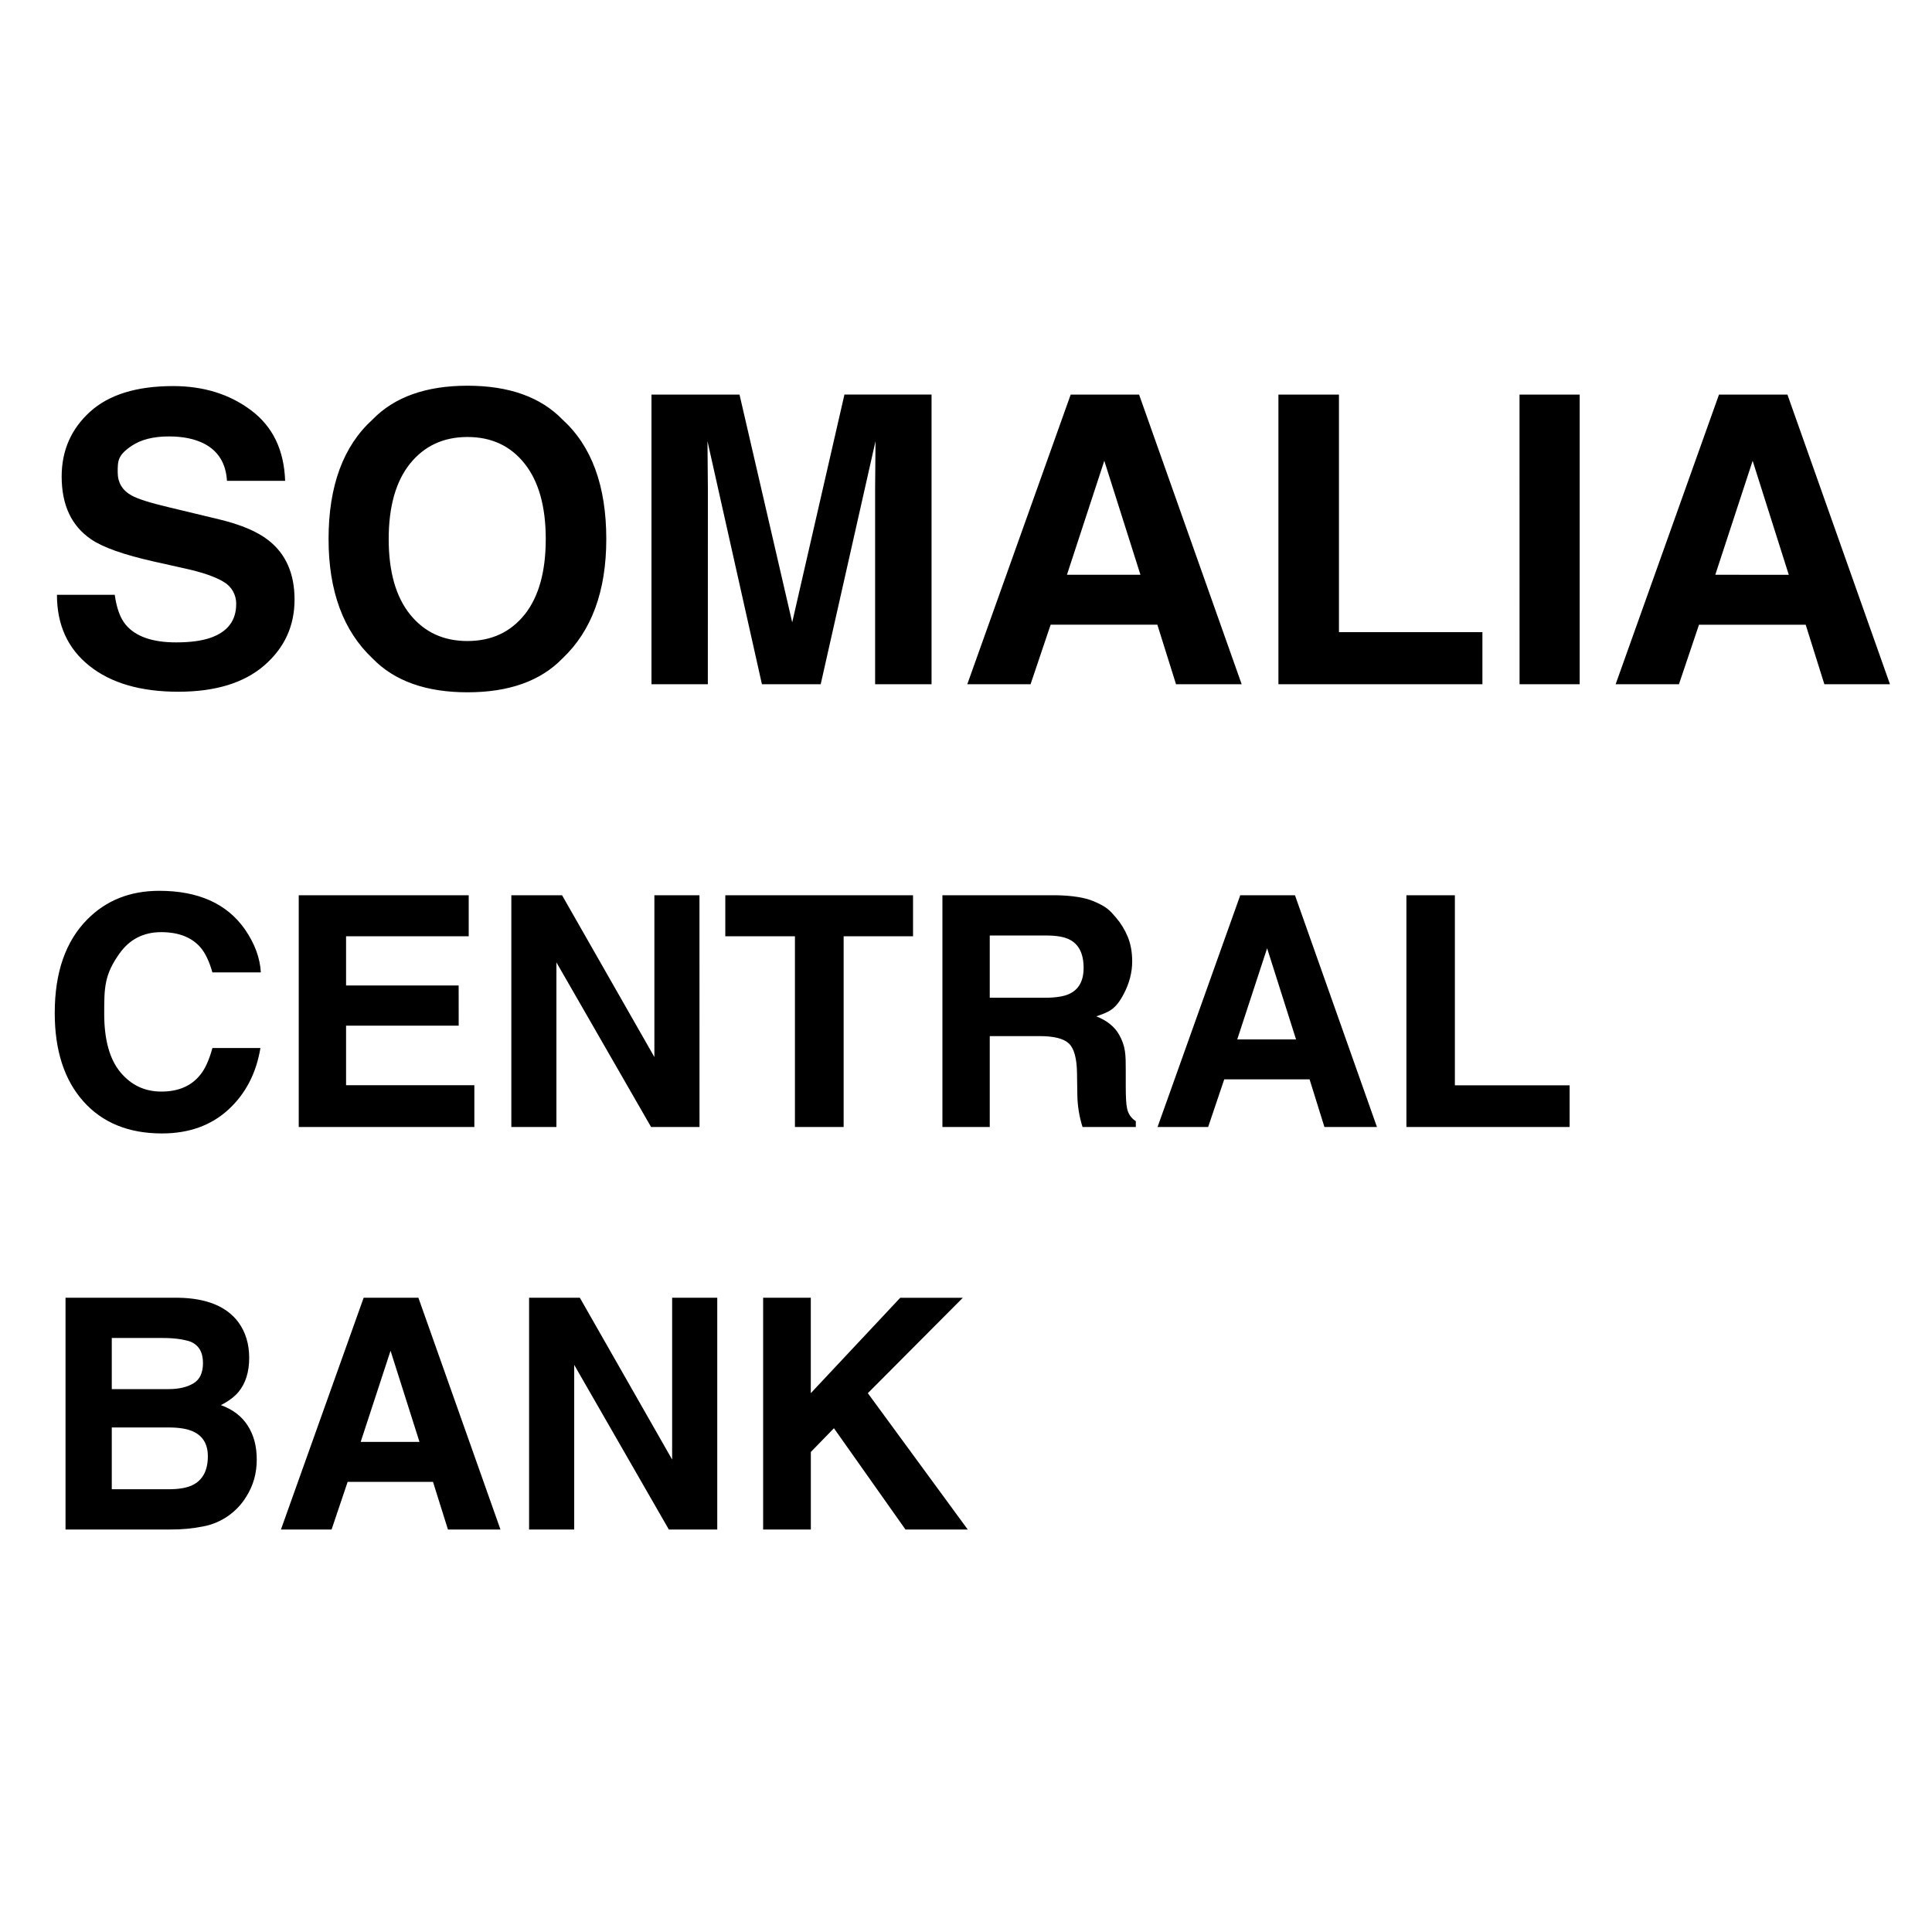
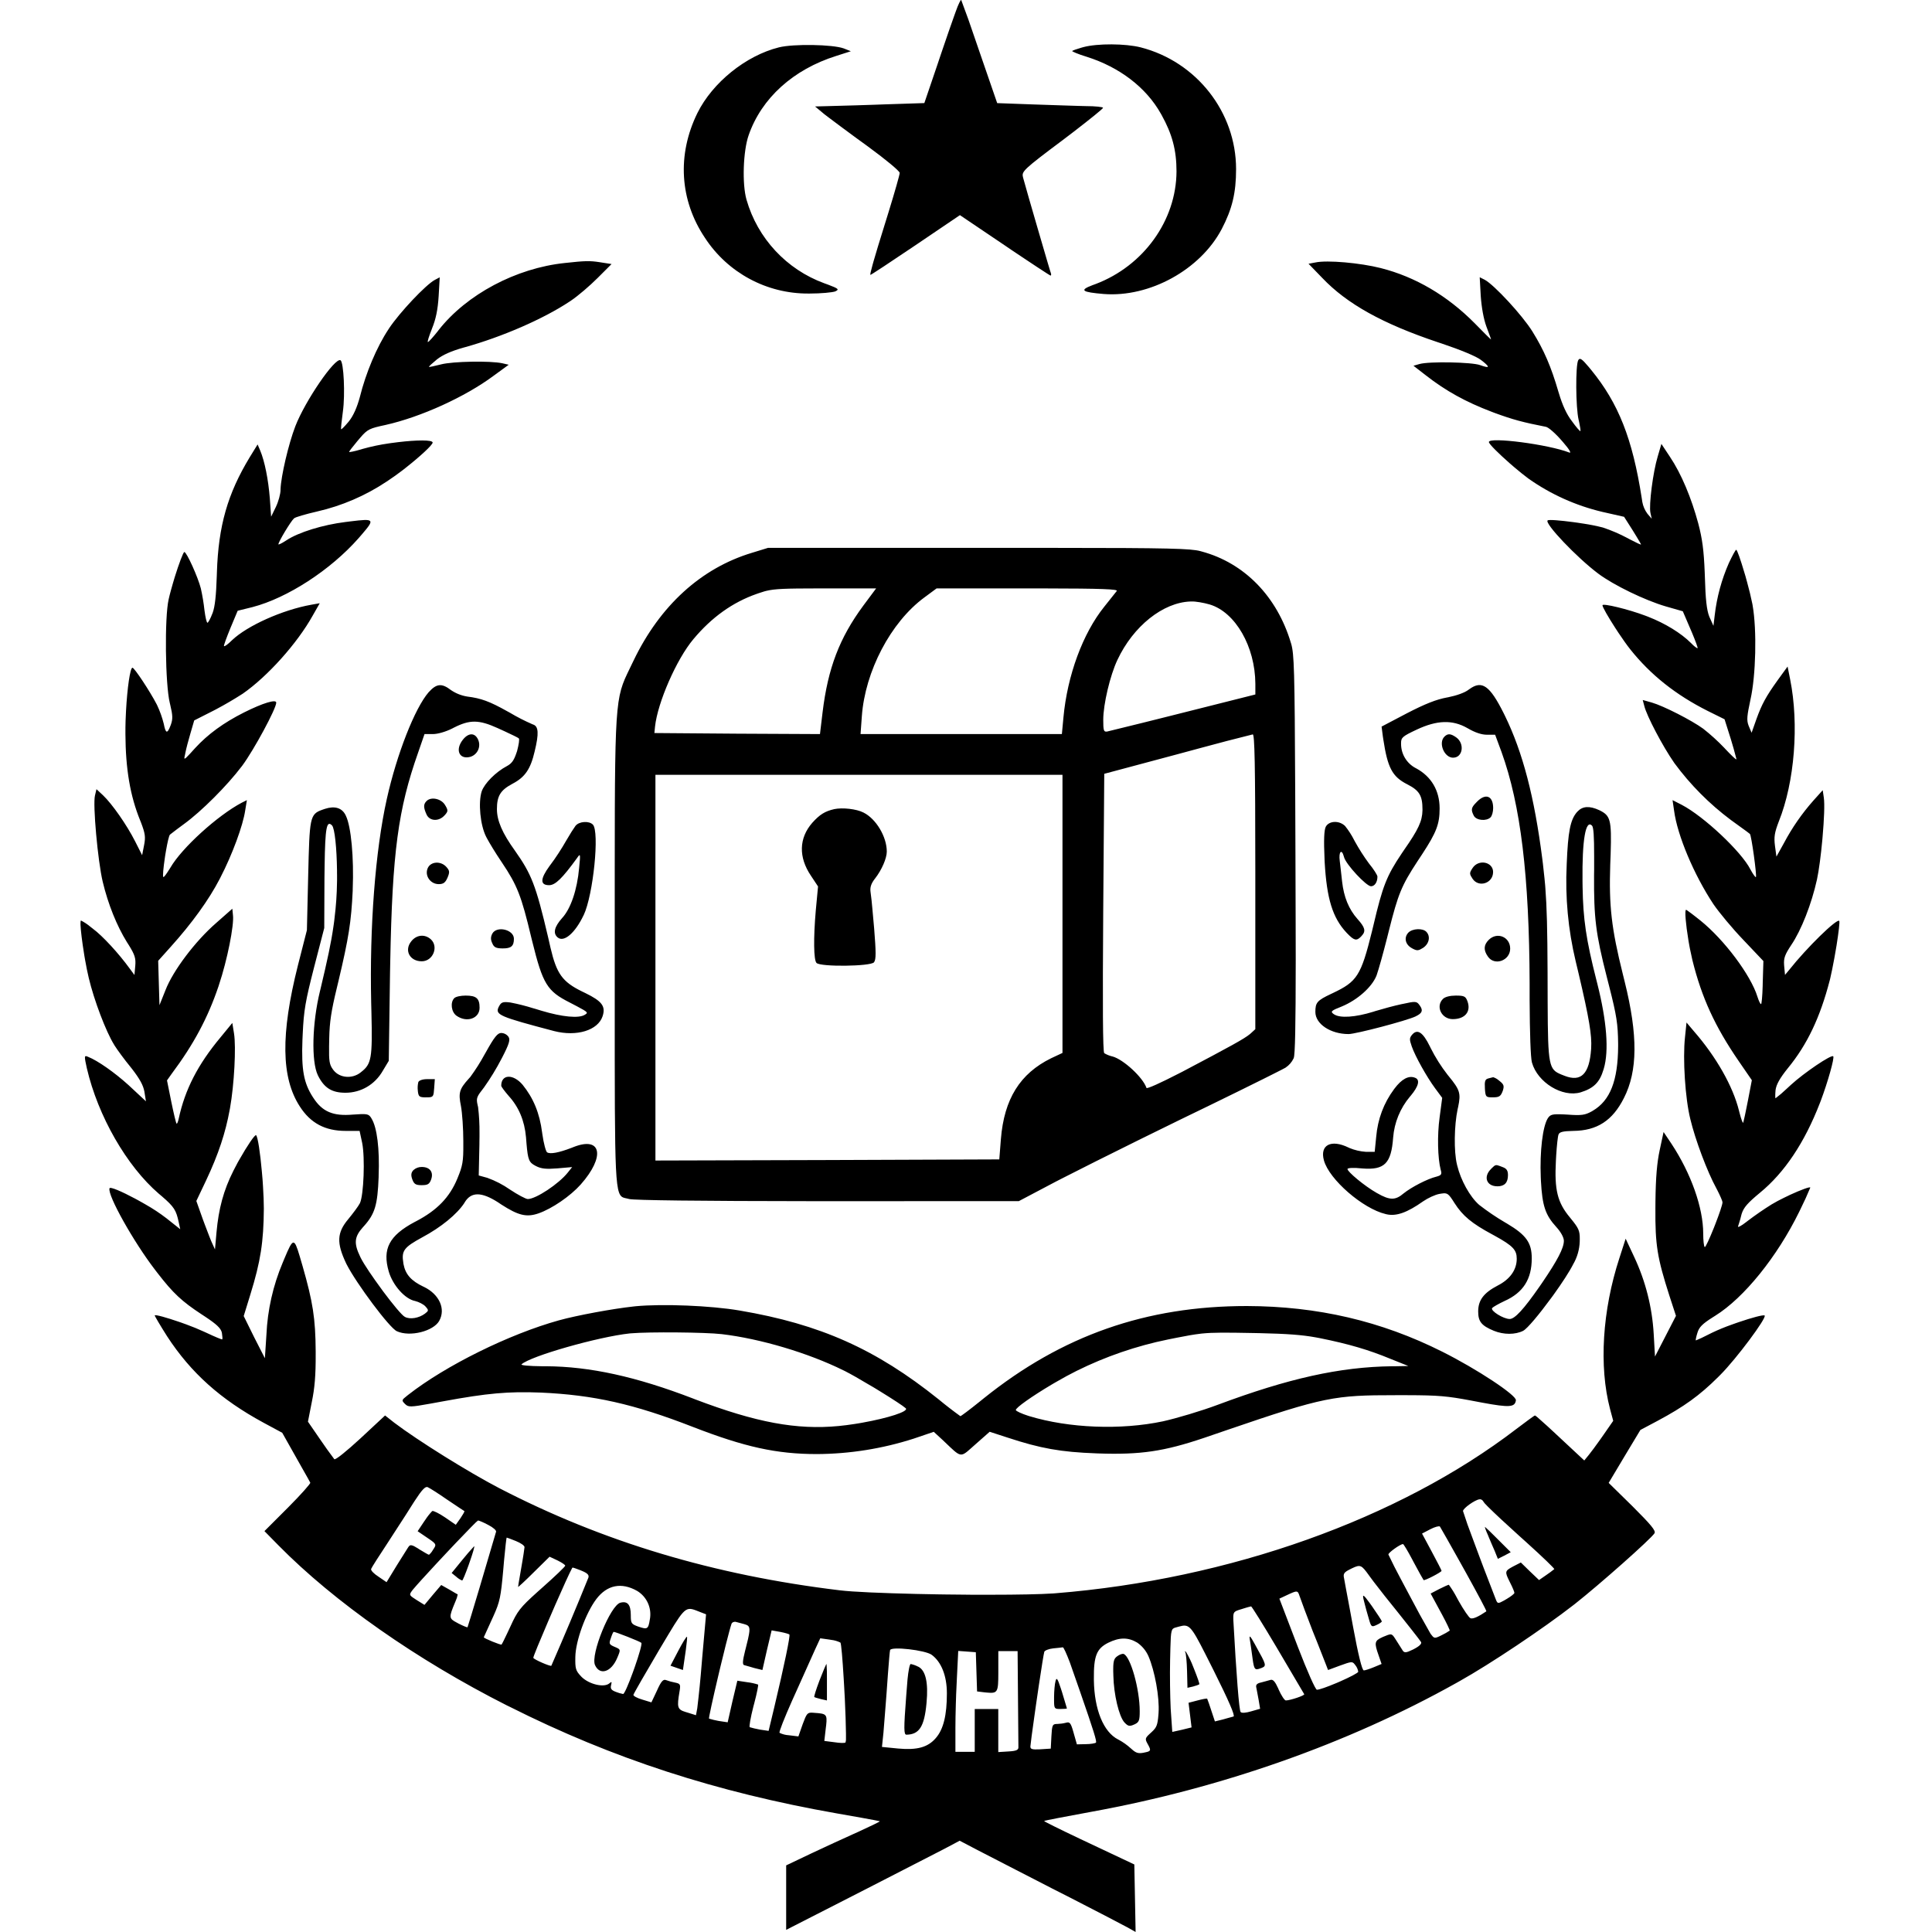
<svg xmlns="http://www.w3.org/2000/svg" width="48" height="48" viewBox="0 0 48 48" fill="currentColor">
-   <path d="M4.374 15.96q.533 0 .864-.117.63-.225.63-.835a.62.62 0 0 0-.312-.552q-.313-.191-.982-.337l-.761-.17q-1.125-.255-1.553-.553-.728-.497-.728-1.557 0-.967.703-1.607.704-.64 2.066-.64 1.137 0 1.94.604.804.603.843 1.75H5.639q-.039-.649-.567-.923-.35-.18-.874-.18-.58 0-.927.234c-.347.234-.347.374-.347.654q0 .387.342.577.22.127.937.297l1.24.298q.816.196 1.23.523.645.507.645 1.47 0 .985-.754 1.638-.754.651-2.131.652-1.407 0-2.212-.643-.806-.642-.806-1.765h1.436q.068.494.268.738.367.444 1.255.444m7.241 1.24q-1.543 0-2.358-.84-1.094-1.03-1.094-2.968 0-1.978 1.094-2.97.815-.839 2.358-.839t2.359.84q1.089.99 1.089 2.969 0 1.939-1.09 2.968-.815.84-2.358.84m1.421-1.933q.523-.66.523-1.875 0-1.212-.525-1.873-.525-.662-1.419-.662-.892 0-1.426.66-.531.66-.532 1.875 0 1.215.532 1.875t1.426.659 1.421-.66M17.586 17h-1.4V9.803h2.187l1.309 5.659 1.298-5.66h2.164V17h-1.402v-4.868q0-.21.005-.589.005-.378.005-.583L20.39 17h-1.46l-1.353-6.04q0 .205.005.583.005.38.005.589zm11.168-1.48h-2.651L25.604 17h-1.572l2.569-7.197H28.3L30.849 17h-1.631zm-.42-1.24-.898-2.832-.928 2.832zm3.428-4.477h1.504v5.903h3.564V17h-5.068zm5.99 0h1.495V17h-1.494zm7.11 5.718h-2.651L41.713 17H40.14l2.568-7.197h1.7L46.956 17h-1.63zm-.42-1.24-.898-2.833-.928 2.832zM5.672 27.57q-.645.59-1.649.59-1.242 0-1.953-.798-.71-.8-.71-2.195 0-1.508.808-2.324.703-.711 1.789-.711 1.453 0 2.125.953.37.535.398 1.074H5.277q-.117-.414-.3-.625-.329-.375-.973-.375-.657 0-1.035.53c-.378.53-.38.852-.38 1.497s.134 1.13.401 1.452q.4.482 1.018.482.633 0 .965-.414.184-.222.304-.668H6.47q-.156.942-.797 1.531m5.723-2.087H8.598v1.48h3.187V28H7.422v-5.758h4.223v1.02H8.598v1.222h2.797zM17.379 28h-1.203l-2.352-4.09V28h-1.12v-5.758h1.26l2.294 4.02v-4.02h1.12zm5.305-5.758v1.02H20.96V28h-1.21v-4.738h-1.73v-1.02zm3.148 3.5H24.59V28h-1.176v-5.758h2.824q.605.011.932.149c.327.138.402.225.553.402q.188.219.297.484.108.266.109.606 0 .41-.207.806c-.207.396-.366.452-.684.561q.399.16.565.455c.166.295.166.497.166.9v.387q0 .395.031.535a.48.48 0 0 0 .219.328V28h-1.324a2.8 2.8 0 0 1-.129-.805l-.008-.535q-.008-.55-.201-.734-.194-.184-.725-.184m.73-1.047q.36-.164.36-.648 0-.524-.348-.703-.195-.102-.586-.102H24.59v1.547h1.363q.406 0 .61-.094m5.973 2.121h-2.12l-.4 1.184h-1.257l2.055-5.758h1.359L34.21 28h-1.305zm-.336-.992-.719-2.265-.742 2.265zm2.742-3.582h1.204v4.723h2.851V28h-4.055zM4.238 38h-2.61v-5.758h2.798q1.059.016 1.5.613.265.367.265.88 0 .526-.265.847-.15.18-.438.328.443.16.666.508.225.348.225.844 0 .51-.258.918a1.6 1.6 0 0 1-1.064.742 4 4 0 0 1-.819.078m-.027-2.535H2.777V37h1.414q.38 0 .59-.102.383-.187.383-.718 0-.45-.371-.617-.207-.095-.582-.098m.598-1.098q.234-.141.234-.504 0-.402-.313-.531-.27-.09-.687-.09H2.777v1.27h1.414q.38 0 .618-.145m5.949 2.45H8.637L8.238 38H6.98l2.055-5.758h1.36L12.434 38h-1.305zm-.336-.993-.719-2.265-.742 2.265zM17.82 38h-1.203l-2.351-4.09V38h-1.121v-5.758h1.261l2.293 4.02v-4.02h1.121zm6.223 0h-1.547l-1.777-2.516-.574.59V38H18.96v-5.758h1.184v2.371l2.222-2.37h1.555l-2.36 2.37z" />
+   <path d="M26.1 6.847c.016 0 .022-.032.006-.07l-.013-.039-.066-.22-.248-.848-.219-.755a32 32 0 0 1-.14-.496l-.006-.026c-.032-.133.026-.192.979-.905l.28-.213c.42-.324.731-.574.731-.596.006-.021-.191-.043-.43-.043l-.157-.004-.387-.012-.777-.026-.878-.032-.437-1.267-.11-.32A25 25 0 0 0 23.881 0c-.011-.016-.075.112-.134.282l-.044.122c-.068.19-.182.517-.299.863l-.065.192-.039.117-.335.985-.985.032-.083.003-.196.007-.43.014c-.287.009-.531.015-.648.018l-.373.01.198.165.03.025.038.029.076.058c.16.122.414.31.686.51l.207.15.078.057c.443.324.79.612.79.657 0 .043-.123.474-.272.958l-.11.355c-.125.4-.211.685-.267.88l-.027.097c-.045.16-.06.235-.053.244.01.005.51-.325 1.117-.735l1.108-.75 1.112.75.176.12.325.217.3.199c.202.133.33.215.338.215m4.253-1.155c.261-.5.357-.9.357-1.49 0-1.417-.985-2.668-2.369-3.024-.378-.096-1.075-.101-1.426-.006l-.043.012c-.12.034-.22.07-.234.084-.01.01.149.08.362.144.814.257 1.477.763 1.842 1.415l.016.028c.266.479.372.878.372 1.405-.005 1.217-.819 2.346-2.008 2.797l-.082.03c-.332.126-.26.172.28.218 1.14.09 2.401-.602 2.933-1.613M20.751 7.24l.02-.01c.078-.041.054-.063-.198-.158l-.094-.034a3.13 3.13 0 0 1-1.932-2.076c-.112-.39-.085-1.209.053-1.603.32-.92 1.107-1.634 2.177-1.97l.362-.116-.176-.07c-.276-.1-1.245-.117-1.612-.026-.826.207-1.65.878-2.023 1.629-.511 1.038-.442 2.166.186 3.103a3.05 3.05 0 0 0 2.57 1.384h.033c.277 0 .564-.027.634-.053m7.234 40.631.229.128-.032-1.677-1.361-.642c-.51-.242-.89-.43-.88-.438.005-.011.543-.112 1.181-.23 3.215-.584 6.362-1.69 9.053-3.195l.082-.046c.77-.43 2.083-1.309 2.83-1.89l.034-.026c.622-.49 1.895-1.619 1.985-1.762.037-.064-.09-.213-.543-.666l-.596-.585.394-.66.394-.655.431-.229c.65-.348 1.04-.627 1.499-1.084l.055-.055c.4-.4 1.16-1.421 1.102-1.475-.026-.026-.326.056-.645.165l-.075.026-.059.021-.039.014a5 5 0 0 0-.48.197l-.137.068a3 3 0 0 1-.273.127c-.011 0 .005-.085.037-.186.04-.14.122-.224.385-.39l.057-.036c.72-.448 1.54-1.468 2.084-2.576l.035-.072a8 8 0 0 0 .244-.536c0-.032-.243.06-.504.18l-.047.023-.033.016-.065.031a4 4 0 0 0-.31.166 8 8 0 0 0-.595.41l-.032.025c-.133.105-.228.152-.208.108l.022-.067c.02-.062.045-.146.063-.226l.006-.02c.05-.155.15-.268.452-.518q.917-.751 1.49-2.23l.021-.054c.174-.463.346-1.07.31-1.107-.048-.048-.724.41-1.049.708l-.114.105a3 3 0 0 1-.27.23c-.01 0-.01-.09 0-.202.017-.138.107-.298.304-.543.485-.59.804-1.266 1.043-2.187l.01-.04c.031-.13.067-.31.102-.5l.015-.084.022-.127.02-.117c.05-.316.084-.588.066-.607-.059-.064-.81.67-1.24 1.214l-.107.128-.021-.224-.002-.027c-.011-.168.02-.252.177-.49.25-.367.506-1.021.64-1.628.049-.23.098-.604.132-.973l.008-.093c.037-.42.054-.816.03-.97l-.027-.184-.23.256a5.4 5.4 0 0 0-.734 1.059l-.186.335-.037-.271c-.027-.219-.01-.325.096-.602.394-.98.505-2.416.282-3.529l-.064-.32-.213.293-.041.057c-.278.388-.386.584-.518.95l-.122.345-.07-.165-.006-.015c-.051-.136-.038-.24.049-.65.133-.59.16-1.714.053-2.331l-.007-.04a8 8 0 0 0-.13-.538l-.019-.068-.02-.075-.033-.109c-.089-.302-.176-.555-.2-.555-.017 0-.097.15-.182.33a4.5 4.5 0 0 0-.351 1.294l-.032.266-.096-.213-.007-.016c-.064-.161-.094-.424-.11-.995l-.004-.107c-.022-.55-.06-.832-.16-1.213-.171-.634-.421-1.235-.704-1.656l-.212-.32-.091.31c-.117.383-.224 1.213-.181 1.405l.032.144-.106-.123a.7.7 0 0 1-.128-.293l-.014-.093c-.23-1.482-.58-2.362-1.258-3.19l-.056-.068c-.177-.211-.225-.24-.264-.172-.07.127-.064 1.176.01 1.485l.013.056c.025.118.04.211.03.22-.01.011-.106-.1-.213-.25-.128-.164-.236-.402-.32-.687l-.01-.031c-.186-.64-.362-1.044-.649-1.507-.256-.41-.948-1.155-1.182-1.283l-.127-.064.026.469c.02.283.071.565.137.747l.103.279q.016.043.016.05c0 .01-.187-.176-.41-.405-.676-.682-1.47-1.15-2.332-1.368-.505-.128-1.33-.203-1.623-.139l-.17.032.34.351c.616.648 1.502 1.139 2.87 1.598l.1.033c.476.16.861.32.974.408l.052.04c.18.146.157.171-.073.088-.202-.075-1.267-.096-1.506-.027l-.15.043.31.24c.49.383.99.66 1.634.904l.065.025c.472.173.711.236 1.281.348.064.01.245.17.4.351l.032.037c.153.175.206.271.152.252l-.003-.001c-.517-.202-1.997-.394-1.997-.261 0 .048.24.284.516.527l.063.054.032.028.032.027c.117.1.236.195.342.274a5.3 5.3 0 0 0 1.831.825l.543.123.213.335.099.161c.064.106.109.183.109.19 0 .015-.127-.047-.29-.132l-.04-.022a4 4 0 0 0-.618-.266 5 5 0 0 0-.476-.096l-.041-.006-.116-.018-.095-.013c-.322-.043-.62-.069-.645-.043-.08.075.724.921 1.256 1.32.383.288 1.166.666 1.677.815l.426.122.232.541c.085.203.144.366.135.375-.01.01-.085-.043-.165-.128-.244-.244-.639-.487-1.063-.652l-.065-.025c-.426-.161-1.07-.317-1.07-.26 0 .046.146.297.316.56l.048.073.023.036c.108.162.219.32.305.428.505.633 1.128 1.128 1.921 1.527l.42.208.155.49.07.237c.03.106.053.19.063.234l.003.011.002.015v.009c-.01.01-.13-.105-.275-.259l-.022-.024a5 5 0 0 0-.527-.479c-.288-.209-.985-.566-1.278-.65l-.224-.063.038.144c.057.246.466 1.019.738 1.408l.012.018A6.8 6.8 0 0 0 43 20.37l.396.287a1 1 0 0 1 .08.062v.001c.037.027.176 1.043.149 1.07-.01.016-.075-.075-.138-.192-.221-.437-1.155-1.316-1.706-1.603l-.227-.116.038.26c.08.613.495 1.598.979 2.327.138.202.468.601.745.889l.495.522-.016.532-.002.09c-.007.254-.026.448-.04.448-.02 0-.056-.079-.087-.175l-.004-.012c-.165-.532-.82-1.41-1.416-1.89l-.11-.087a5 5 0 0 0-.21-.158l-.011-.007-.01-.007-.015-.007c-.04 0-.006.367.057.748l.006.038.024.134.007.037.008.038q.023.12.049.227l.008.035c.23.926.56 1.644 1.145 2.496l.33.48-.096.5-.042.209a7 7 0 0 1-.075.344c-.01.029-.05-.076-.092-.24l-.015-.058c-.149-.601-.564-1.336-1.123-1.975l-.18-.213-.038.368c-.058.532.005 1.522.133 2.033.123.516.42 1.304.644 1.714l.023.044c.074.144.132.278.132.307 0 .058-.082.294-.175.534l-.039.1c-.104.259-.21.495-.228.479-.022-.021-.037-.17-.037-.335 0-.644-.304-1.496-.788-2.23l-.197-.294-.096.448c-.067.312-.099.67-.106 1.28l-.001.16c-.007.921.047 1.24.346 2.174l.165.506-.521 1.011-.032-.559a5.2 5.2 0 0 0-.485-1.916l-.212-.453-.155.48c-.426 1.304-.51 2.693-.234 3.747l.08.298-.24.346-.042.06-.048.068c-.108.153-.218.3-.272.367l-.117.144-.601-.56-.105-.098a15 15 0 0 0-.427-.388l-.032-.028a.3.3 0 0 0-.06-.044c-.015 0-.223.154-.462.335-2.917 2.236-7.133 3.737-11.46 4.083l-.037.003c-.326.022-.903.033-1.563.033h-.466l-.166-.002-.498-.005-.206-.003-.147-.003-.367-.007c-.838-.02-1.576-.05-1.9-.09-3.13-.378-5.883-1.203-8.464-2.54-.756-.393-2.029-1.187-2.603-1.623l-.23-.181-.612.57c-.346.319-.622.542-.649.516l-.004-.005a12 12 0 0 1-.347-.485l-.304-.442.096-.49c.071-.34.099-.666.096-1.185v-.076c-.005-.814-.07-1.224-.325-2.113l-.074-.253c-.137-.46-.165-.443-.374.055l-.047.113a5.2 5.2 0 0 0-.404 1.793l-.038.58-.266-.521-.26-.527.164-.532c.256-.825.33-1.31.336-2.135 0-.158-.008-.347-.02-.541l-.005-.081-.007-.103-.006-.07-.012-.137c-.04-.45-.098-.847-.142-.894-.029-.024-.226.27-.41.596l-.02.034-.028.05-.036.069-.018.034-.052.1c-.245.485-.367.943-.42 1.529l-.038.426-.096-.213-.044-.11-.111-.29-.017-.046-.03-.08-.027-.076-.138-.389.245-.516c.306-.649.48-1.182.583-1.746l.008-.042c.106-.591.154-1.528.1-1.858l-.042-.261-.293.357c-.564.676-.883 1.298-1.038 2.017-.016.08-.042.138-.053.128-.016-.01-.074-.261-.133-.548l-.106-.527.117-.165c.542-.725.895-1.383 1.16-2.165l.016-.05c.202-.601.378-1.48.346-1.725l-.016-.16-.399.352c-.522.453-1.075 1.187-1.262 1.672l-.149.372-.016-.548-.016-.554.31-.346c.53-.588.949-1.17 1.216-1.684l.018-.035c.298-.575.564-1.299.618-1.672l.042-.255-.128.064c-.596.314-1.49 1.123-1.772 1.613l-.024.038c-.075.119-.137.206-.152.196-.02-.02.002-.234.036-.465l.007-.05.007-.043.017-.101c.035-.202.074-.375.098-.395l.037-.029c.063-.05.189-.145.315-.237.433-.314 1.072-.956 1.428-1.427l.02-.026c.287-.389.84-1.411.84-1.56 0-.09-.324.005-.803.245-.502.253-.894.537-1.213.885l-.127.14c-.157.17-.155.151-.119.002l.004-.022c.02-.105.074-.31.124-.478l.096-.33.473-.24.071-.037a9 9 0 0 0 .65-.38l.014-.009c.618-.43 1.352-1.25 1.735-1.937l.176-.309-.208.037c-.718.128-1.596.522-1.974.884-.096.096-.181.16-.197.144-.011-.011.064-.213.16-.448l.18-.43.368-.091c.867-.226 1.938-.92 2.636-1.712l.083-.096c.323-.376.312-.395-.281-.322l-.128.016c-.564.07-1.166.256-1.464.453l-.022.014c-.101.066-.18.102-.18.087 0-.063.307-.571.384-.64l.004-.004c.032-.032.293-.106.57-.17a5.2 5.2 0 0 0 1.727-.742l.045-.03c.108-.071.228-.157.347-.248l.034-.026.067-.053c.342-.27.654-.556.654-.615 0-.071-.405-.064-.855-.01l-.062.008-.124.016-.047.007a5 5 0 0 0-.648.136l-.056.017c-.161.047-.284.07-.284.06 0-.015.09-.132.203-.267l.074-.087c.182-.213.237-.233.628-.317.879-.197 1.98-.697 2.688-1.224l.373-.272-.16-.037c-.298-.064-1.224-.048-1.517.027l-.028.007c-.148.038-.27.062-.275.057-.01-.011.08-.09.197-.187.144-.113.354-.207.667-.295l.03-.008c.921-.257 1.94-.698 2.597-1.133l.033-.022c.175-.117.474-.373.665-.565l.346-.346-.24-.037-.056-.009c-.246-.038-.364-.035-.864.02-1.212.126-2.44.78-3.136 1.666l-.02.027c-.113.143-.224.266-.246.271-.02 0 .024-.141.096-.32l.005-.015c.096-.235.144-.469.165-.804l.027-.469-.122.064c-.226.121-.875.81-1.139 1.207l-.011.018c-.293.441-.564 1.086-.713 1.687-.07.256-.16.463-.272.602l-.019.023c-.088.105-.163.179-.173.174-.01-.011.011-.208.043-.442.059-.42.021-1.225-.059-1.272-.133-.08-.878 1.006-1.123 1.64-.172.449-.355 1.238-.367 1.563v.017c0 .101-.053.293-.117.426l-.117.24-.032-.453c-.037-.468-.128-.926-.24-1.192l-.064-.15-.197.32c-.548.905-.777 1.703-.814 2.858l-.003.088c-.016.493-.046.763-.102.917l-.007.017c-.048.128-.106.23-.122.23-.022 0-.053-.139-.075-.31a5 5 0 0 0-.09-.542c-.07-.277-.352-.905-.41-.905-.027 0-.137.297-.24.627l-.022.075-.017.057-.011.038-.021.075-.02.07q-.034.121-.058.229c-.106.452-.085 2.118.027 2.576l.01.042c.065.27.067.36.017.501l-.009.023c-.08.21-.12.198-.167-.044a2.5 2.5 0 0 0-.165-.463l-.013-.026c-.164-.317-.553-.906-.6-.906-.058 0-.13.514-.16 1.07l-.003.067-.002.045-.004.09-.002.046a9 9 0 0 0-.004.332c.005.868.117 1.533.367 2.146l.017.042c.107.28.12.367.08.57l-.049.25-.175-.346c-.208-.41-.57-.926-.794-1.14l-.165-.154-.037.155c-.058.218.07 1.634.192 2.145.134.56.35 1.094.601 1.5l.045.07c.155.248.178.334.163.517l-.021.229-.118-.16c-.266-.367-.67-.81-.915-.99l-.064-.05a1.2 1.2 0 0 0-.229-.152Q2 22.87 2 22.932v.042c.006.146.04.425.088.718l.006.04.014.082.007.04c.028.156.058.31.09.442.133.559.426 1.33.628 1.656l.01.018c.07.111.244.35.405.546l.034.043c.189.245.277.404.305.56l.039.243-.394-.367-.042-.039c-.343-.31-.764-.607-1.003-.7l-.027-.011c-.067-.024-.064.015-.003.292.277 1.193.99 2.433 1.788 3.12l.075.063c.31.267.356.348.42.644l.038.176-.341-.271a4.4 4.4 0 0 0-.525-.347l-.082-.047-.038-.021-.07-.039-.068-.037c-.326-.174-.619-.302-.633-.255-.058.164.599 1.334 1.134 2.029l.06.078c.388.502.603.702 1.093 1.024l.093.061c.28.186.384.284.41.39l.004.025c.012.075.016.137.006.146-.005.01-.182-.064-.396-.165l-.046-.021a6 6 0 0 0-.453-.186l-.076-.027-.038-.014-.073-.025c-.3-.103-.57-.18-.595-.158-.005.01.133.245.309.522.59.905 1.325 1.565 2.395 2.145l.464.25.48.852c.12.212.21.369.217.388.01.021-.232.295-.544.608l-.595.595.346.352c1.391 1.412 3.445 2.85 5.68 3.98l.069.033c2.555 1.286 5.135 2.123 8.134 2.65l.612.108c.265.048.443.082.447.085.01.01-.23.122-.527.26l-.125.056c-.143.064-.315.143-.487.222l-.226.105-.333.155-.628.299v1.602l1.946-.994 1.778-.913.204-.105.383-.203.431.226c.182.095.54.28.97.5l.753.387.135.07.465.236c.701.358 1.282.664 1.388.721m-2.673-18.03.927-.489.176-.09c.409-.21 1.116-.564 1.881-.942l.415-.204.314-.154.273-.134.193-.094.51-.247c.551-.268 1.042-.51 1.393-.685l.255-.128c.16-.08.262-.133.291-.15l.005-.004a.56.56 0 0 0 .192-.222l.005-.012c.034-.075.049-.784.05-2.438l-.002-.959-.005-1.67-.006-1.574c-.013-3.01-.027-3.398-.1-3.652l-.006-.018c-.343-1.154-1.155-1.99-2.22-2.275l-.032-.009c-.237-.062-.752-.08-3.62-.08H19.08l-.4.123c-1.26.38-2.284 1.312-2.94 2.679l-.02.041c-.417.88-.446.628-.447 5.082v4.798c.003 3.676.038 3.361.362 3.455.123.03 1.707.051 4.57.053zm1.07-11.604H21.38l.032-.441c.08-1.118.718-2.337 1.549-2.95l.308-.228h2.663c1.471.002 1.848.02 1.814.064l-.024.03c-.054.065-.17.212-.285.358-.537.666-.92 1.714-1.016 2.752zm-6.01 0-2.06-.01-2.054-.016.016-.16c.064-.596.532-1.671.953-2.172.454-.543.974-.916 1.576-1.126l.037-.013.143-.046.025-.007.031-.008c.215-.052.476-.06 1.271-.061h1.457l-.32.43c-.59.8-.877 1.55-1.01 2.646zm7.038-.356c0-.384.17-1.102.351-1.485.395-.843 1.135-1.43 1.816-1.453h.02c.102-.006.31.031.458.074.64.192 1.129 1.049 1.134 1.97v.266l-2.12.534-.688.172c-.499.124-.845.208-.875.215l-.01.001c-.076.01-.086-.039-.086-.294m10.433 15.181c.104-.053.407-.42.694-.812l.032-.043.032-.044c.205-.285.392-.571.482-.75a1.2 1.2 0 0 0 .165-.57l.001-.066c.001-.199-.028-.265-.217-.496l-.028-.035c-.31-.372-.387-.683-.348-1.41l.007-.129c.016-.255.04-.478.058-.52.022-.065.112-.086.368-.091.59-.006.974-.256 1.256-.815.344-.672.351-1.56.02-2.892l-.046-.186c-.283-1.136-.347-1.695-.313-2.721l.01-.268c.027-.864-.008-.952-.283-1.087-.245-.112-.415-.101-.543.037l-.013.014c-.164.19-.22.489-.252 1.277l-.001.03a8.5 8.5 0 0 0 .223 2.395l.075.314c.262 1.112.33 1.532.31 1.847l-.001.021c-.043.616-.246.826-.657.666l-.084-.033c-.307-.127-.333-.208-.339-1.783l-.002-.752c-.004-1.072-.018-1.623-.056-2.113l-.004-.053-.004-.042-.008-.085-.004-.042q-.017-.178-.04-.367l-.014-.113c-.197-1.548-.487-2.656-.928-3.56l-.033-.067c-.345-.688-.539-.825-.852-.597l-.02.014c-.093.073-.295.145-.51.188l-.023.004c-.266.048-.548.16-1 .394l-.628.33.031.24.012.079c.107.705.223.923.587 1.111l.014.007c.292.15.372.277.372.618v.026c-.006.269-.102.475-.458.985l-.056.083c-.378.562-.476.815-.705 1.79l-.035.145c-.275 1.113-.373 1.252-.976 1.538l-.038.018c-.354.166-.393.219-.393.45 0 .299.378.549.825.549.179 0 1.444-.333 1.664-.438l.007-.004c.157-.076.184-.142.104-.259l-.021-.029c-.064-.085-.1-.087-.402-.02l-.046.009c-.175.038-.443.11-.642.17l-.052.017c-.44.136-.822.164-.972.064l-.008-.005c-.09-.064-.069-.085.203-.192.383-.16.74-.474.857-.761l.008-.023c.049-.14.156-.522.255-.912l.047-.187c.23-.912.31-1.112.714-1.729l.113-.171c.355-.542.433-.749.433-1.135 0-.445-.206-.792-.581-.996l-.02-.01a.68.68 0 0 1-.357-.6v-.018c0-.138.037-.17.389-.335.502-.236.886-.25 1.258-.038l.02.011c.164.096.33.154.462.154h.208l.16.432c.474 1.314.688 3.074.697 5.749v.407c.004.83.024 1.43.057 1.553l.001.004c.139.495.756.873 1.209.74.323-.1.473-.245.569-.567l.006-.019c.133-.447.074-1.187-.16-2.113l-.024-.095c-.255-1.001-.329-1.512-.342-2.305l-.002-.14c-.012-1.037.078-1.545.235-1.389.04.04.054.261.054.759v.333l-.002.14c-.006 1.063.041 1.452.316 2.528l.062.243c.185.726.214.927.22 1.416v.063c-.005.856-.197 1.349-.629 1.603l-.023.014c-.17.094-.258.108-.605.082l-.093-.005c-.293-.013-.334.004-.397.096-.127.202-.202.82-.175 1.469l.004.088c.034.624.11.846.384 1.147.112.122.186.26.186.34 0 .182-.16.485-.537 1.039l-.065.094c-.396.57-.618.81-.744.81-.155 0-.48-.202-.437-.271.022-.027.16-.106.309-.176.463-.207.676-.543.676-1.059 0-.387-.135-.58-.62-.868l-.045-.026a6 6 0 0 1-.644-.437c-.23-.203-.454-.61-.543-.976l-.006-.024c-.08-.33-.069-.97.016-1.374l.013-.057c.072-.342.043-.425-.233-.763l-.03-.037a4 4 0 0 1-.42-.665L35.526 26c-.178-.364-.317-.449-.45-.284-.058.073-.06.115-.006.267l.005.016c.088.25.37.753.576 1.034l.18.243-.064.484c-.062.444-.048 1.02.027 1.303l.005.018c.026.092.007.12-.106.151l-.011.003c-.218.053-.618.26-.81.415-.203.173-.34.176-.657-.006l-.018-.01c-.298-.17-.719-.521-.719-.59 0-.027.15-.038.335-.017l.036.003c.552.044.716-.128.763-.764a1.8 1.8 0 0 1 .417-1.02l.02-.023c.196-.234.239-.4.106-.447-.156-.063-.333.033-.51.271l-.012.016q-.384.519-.442 1.182l-.037.372h-.218a1.3 1.3 0 0 1-.411-.096l-.02-.01c-.437-.213-.719-.064-.612.32.131.474.967 1.198 1.53 1.331l.019.005c.244.058.516-.038.915-.32.117-.081.293-.163.401-.184l.055-.009c.15-.023.175 0 .327.241.202.314.426.5.931.772l.066.036c.454.25.546.352.546.57 0 .278-.17.512-.473.666-.346.181-.485.362-.485.644 0 .25.08.352.389.48.245.1.532.1.73 0m-26.93-.25c.163-.294 0-.654-.376-.838l-.018-.008c-.303-.144-.447-.304-.495-.56l-.004-.026c-.05-.308.012-.39.468-.639.469-.25.867-.577 1.048-.855l.01-.018c.161-.263.416-.26.826.002l.082.055c.422.272.626.323.924.22.335-.117.788-.426 1.049-.718.611-.69.518-1.199-.166-.935l-.063.025c-.313.12-.53.162-.607.111-.03-.02-.085-.22-.118-.455l-.005-.035c-.063-.49-.218-.857-.484-1.187-.234-.276-.532-.266-.532.022 0 .026.085.138.186.255.25.275.392.611.429 1.022l.013.162c.035.41.063.468.226.553l.008.004c.133.069.256.08.532.058l.368-.032-.107.134c-.223.282-.793.66-.995.66-.048 0-.25-.107-.442-.235a2.4 2.4 0 0 0-.564-.292l-.213-.059.017-.776v-.047q.003-.07.002-.14v-.093a5 5 0 0 0-.035-.642l-.012-.052c-.04-.176-.02-.208.16-.438a6 6 0 0 0 .432-.708l.02-.038c.174-.337.202-.438.156-.51a.23.23 0 0 0-.181-.096c-.09 0-.17.096-.383.48l-.031.054a5 5 0 0 1-.353.557l-.042.047c-.237.261-.257.355-.192.677.032.17.059.565.059.873v.08c.003.42-.018.536-.142.834l-.007.018c-.192.463-.5.782-1.017 1.054l-.043.022c-.636.339-.805.672-.644 1.229.101.346.405.686.655.734.09.022.207.08.255.133l.015.017c.07.08.065.095-.025.164-.15.112-.373.15-.5.08-.073-.037-.306-.321-.542-.637l-.03-.042c-.22-.298-.437-.616-.52-.78l-.018-.037c-.162-.336-.144-.493.071-.734l.024-.026c.274-.306.337-.525.364-1.217v-.03c.027-.67-.04-1.201-.174-1.42l-.013-.023c-.065-.1-.107-.104-.456-.079-.487.042-.758-.07-.984-.424l-.012-.018c-.22-.347-.282-.664-.254-1.413l.007-.153c.026-.577.068-.817.28-1.643l.255-.985.005-1.24.004-.307c.013-.956.052-1.134.183-1.003.069.07.118.572.125 1.116v.074l.001.037v.133l-.001.049a8 8 0 0 1-.062.898l-.007.062-.008.062-.012.083c-.056.396-.148.824-.325 1.567l-.01.04c-.194.793-.217 1.744-.053 2.085l.005.011c.155.31.347.426.682.426.383 0 .73-.202.926-.543l.15-.25.031-2.182.005-.26c.052-2.754.197-3.808.692-5.213l.16-.463h.208c.122 0 .32-.058.479-.138l.042-.022c.395-.2.62-.2 1.084.01l.18.082c.181.084.324.153.348.173l.001.002c.022.016 0 .154-.042.314l-.013.038c-.063.19-.117.27-.238.335-.282.149-.558.43-.628.628-.09.276-.037.846.112 1.133l.014.027c.071.132.214.368.347.565l.028.042c.383.57.484.83.729 1.858l.025.101c.263 1.064.37 1.238.933 1.522l.184.096c.273.144.27.157.2.201l-.011.007c-.147.094-.561.054-1.07-.099l-.027-.008-.148-.045-.043-.012a5 5 0 0 0-.554-.14l-.03-.004c-.166-.02-.207 0-.257.095l-.01.018c-.096.197.025.243 1.378.6.559.143 1.086-.017 1.203-.368.082-.248-.015-.375-.429-.577l-.079-.038c-.495-.242-.635-.445-.786-1.088l-.06-.263c-.305-1.304-.418-1.573-.824-2.149-.314-.436-.447-.745-.447-1.033 0-.323.087-.468.378-.624l.016-.009c.304-.16.442-.362.543-.798.11-.45.096-.623-.036-.669l-.017-.006a5 5 0 0 1-.564-.289l-.055-.03c-.451-.253-.661-.328-1-.37a1 1 0 0 1-.404-.159c-.234-.18-.362-.165-.559.053-.34.394-.788 1.528-1.038 2.651-.287 1.288-.43 3.178-.388 5.063l.006.236c.028 1.156-.001 1.286-.259 1.487l-.008.007c-.21.167-.52.14-.673-.053l-.018-.024c-.083-.114-.1-.202-.094-.572l.004-.21c.008-.393.051-.671.184-1.222l.046-.192c.254-1.07.316-1.468.353-2.244v-.03c.032-.793-.04-1.565-.17-1.83l-.005-.011c-.09-.186-.271-.24-.516-.16l-.064.022c-.314.111-.316.197-.351 1.628l-.032 1.363-.224.878c-.431 1.71-.415 2.79.048 3.503.266.415.628.607 1.14.607h.345l.064.298c.074.367.038 1.293-.054 1.493l-.004.008c-.038.075-.17.25-.288.394-.282.335-.293.59-.053 1.097l.014.028c.243.475 1.065 1.58 1.247 1.659.325.149.91 0 1.054-.26m25.19-13.99c.239 0 .292-.35.074-.505-.138-.096-.208-.1-.293-.016-.154.155-.005.522.218.522m-24.423-.02a.312.312 0 0 0 .197-.432c-.08-.175-.24-.17-.378.006-.197.25-.09.495.18.426m16.805 8.224c-.089-.262-.57-.704-.839-.78l-.013-.003a.7.7 0 0 1-.197-.08c-.037-.026-.042-1.218-.026-3.491l.026-3.45 1.81-.484.574-.155a58 58 0 0 1 1.305-.34c.047-.005.063.716.064 3.403v3.921l-.117.107-.021.018c-.141.115-.443.282-1.672.93l-.1.051c-.434.224-.784.383-.794.353m-12.2 1.804V19.25h10.113v6.91l-.282.132c-.774.38-1.168 1.014-1.248 2.007l-.04.506-4.27.016zm20.749-8.527c.037-.038.064-.139.064-.23 0-.303-.186-.377-.4-.159l-.021.022c-.128.128-.134.183-.058.33.064.117.314.138.415.037m-25.988-.048c.085-.095.09-.12.03-.228l-.014-.022c-.085-.16-.346-.224-.463-.107-.08.08-.08.16 0 .336.075.165.304.18.447.02m10.668 3.652.004-.006c.05-.068.048-.246.001-.836l-.044-.487a8 8 0 0 0-.046-.423c-.015-.107.013-.2.1-.315l.012-.015c.17-.218.292-.506.292-.67 0-.368-.266-.815-.58-.97-.175-.09-.521-.127-.724-.085-.234.054-.362.134-.548.341-.33.378-.346.852-.032 1.315l.176.266-.056.595c-.06.688-.053 1.234.018 1.305.102.102 1.342.086 1.427-.015m12.098-.637.02-.022c.108-.115.085-.207-.104-.417-.218-.245-.34-.548-.383-.931l-.018-.163-.026-.23-.014-.118c-.031-.232.047-.31.1-.117l.006.02c.043.177.554.725.67.725.091 0 .16-.101.16-.24 0-.037-.095-.186-.213-.33a5 5 0 0 1-.35-.548l-.017-.032a2 2 0 0 0-.223-.346c-.144-.144-.4-.133-.48.016-.042.08-.053.325-.031.81l.003.07c.052.911.197 1.381.54 1.75l.022.023c.17.176.23.19.338.08m-19.31-.535c.239-.505.398-2.08.228-2.251-.096-.096-.335-.08-.426.026l-.01.013c-.044.06-.136.204-.216.344l-.019.032c-.09.16-.26.426-.383.585l-.023.031c-.233.32-.236.475-.009.475.155 0 .33-.175.687-.665l.016-.023c.075-.108.077-.082.042.262-.048.538-.207 1.012-.425 1.246q-.29.327-.107.479c.154.128.431-.106.644-.554m22.596-1.07c0-.255-.362-.33-.511-.1l-.015.023c-.065.102-.06.128.015.242.154.23.51.112.51-.165m-26.195.299c.117 0 .165-.038.218-.16.059-.139.053-.176-.027-.266-.138-.155-.388-.139-.463.026-.085.187.064.4.272.4m24.46 1.58c.149-.1.186-.287.074-.399-.09-.09-.34-.08-.442.022-.117.122-.08.298.085.388l.025.014c.107.055.139.05.258-.024m-22.878.016h.015c.202 0 .271-.058.271-.239 0-.229-.426-.33-.537-.128-.043.085-.043.15 0 .24.04.098.092.126.25.127m-2.003.32c.282 0 .426-.367.224-.548-.15-.133-.357-.112-.485.053-.18.223-.037.495.261.495m27.042-.314c0-.293-.325-.426-.533-.218-.127.127-.133.255-.02.415.164.24.553.1.553-.197m-1.427 1.751c.304 0 .458-.185.367-.44l-.005-.012c-.043-.117-.085-.133-.287-.133-.139 0-.262.03-.314.079l-.006.006c-.186.186-.032.5.245.5m-24.178-.282c0-.234-.08-.303-.346-.303-.122 0-.244.026-.282.063-.106.107-.074.346.054.437.255.181.574.07.574-.197m25.148 2.225h.03c.155 0 .192-.027.24-.154l.008-.024c.033-.109.017-.147-.082-.226l-.02-.016a.4.4 0 0 0-.14-.08c-.015.005-.067.014-.117.029l-.01.003c-.075.02-.091.069-.08.245l.003.049c.014.158.03.173.168.174m-26.49 0h.061c.133-.003.139-.028.153-.229l.016-.223h-.192c-.111 0-.202.032-.218.074a.6.6 0 0 0-.012.214l.001.015c.016.13.037.148.19.15m26.627 2.21c.181 0 .266-.091.266-.278 0-.111-.031-.165-.138-.202l-.059-.023c-.106-.04-.12-.032-.203.05l-.025.026c-.192.192-.107.426.16.426m-26.735-.028h.013c.15 0 .192-.026.234-.143.064-.181-.032-.309-.234-.309a.3.3 0 0 0-.207.078l-.006.007c-.05.056-.058.117-.026.21l.005.014c.041.113.083.142.22.143m13.774 6.436.35-.309.443.144c.825.272 1.323.359 2.197.392l.049.002c1.058.036 1.635-.048 2.64-.387l.584-.2c2.403-.823 2.659-.86 4.17-.86h.29c.78.002.994.022 1.587.133l.274.052c.685.127.816.115.84-.058.022-.122-.968-.777-1.83-1.208-1.518-.762-3.099-1.129-4.855-1.134-2.504 0-4.59.73-6.537 2.294l-.089.072c-.263.212-.481.375-.491.37a10 10 0 0 1-.543-.42c-1.555-1.246-2.939-1.864-4.94-2.204-.719-.123-1.911-.17-2.582-.107l-.063.007c-.504.055-1.389.217-1.848.344-1.231.342-2.811 1.121-3.747 1.854l-.032.026c-.118.092-.127.109-.062.177l.025.025c.077.075.13.077.63-.014l.307-.056c1.107-.204 1.623-.249 2.427-.218 1.314.059 2.315.282 3.779.852 1.288.5 2.081.676 3.087.676a8 8 0 0 0 2.401-.383l.5-.17.23.212.173.165c.3.284.292.233.636-.069m-6.968-1.115-.048-.019c-1.418-.546-2.567-.797-3.655-.803h-.101c-.325-.003-.538-.023-.508-.048.218-.203 1.9-.682 2.683-.767l.036-.003c.457-.039 1.843-.027 2.253.02.968.114 2.157.471 3.021.898l.045.022c.138.07.365.198.6.34l.09.052.06.036.135.083c.298.183.56.354.621.41.088.08-.456.248-1.065.357l-.062.011-.04.007-.063.01-.05.008a7 7 0 0 1-.386.049c-1.043.1-2.05-.087-3.566-.663m8.304.418-.032-.01c-.162-.052-.294-.114-.304-.14-.014-.054.412-.35.882-.63l.082-.048.042-.024c.172-.1.345-.194.5-.271a9.3 9.3 0 0 1 2.279-.783l.21-.042c.25-.05.422-.08.59-.1l.032-.004c.295-.03.596-.026 1.303-.013l.146.003c.675.015 1.047.043 1.381.104l.054.01.053.01c.718.144 1.219.293 1.746.511l.452.181-.32.006h-.085c-1.3.017-2.572.301-4.332.958-.41.154-1.022.335-1.358.41-1.054.223-2.337.17-3.321-.128m-15.97 4.125-.202-.138c-.113-.072-.191-.154-.182-.188l.001-.004c.01-.032.197-.324.415-.654l.436-.673c.083-.13.156-.244.208-.328l.033-.05c.165-.255.253-.348.308-.328l.007.003c.055.025.264.158.477.306l.327.219c.061.04.1.066.105.068.01.01-.038.09-.096.176l-.117.165-.272-.187c-.145-.098-.284-.166-.312-.155l-.002.001a1.5 1.5 0 0 0-.176.224l-.026.037-.16.24.296.201c.162.112.17.133.106.23l-.026.04a.4.4 0 0 1-.094.114c-.016 0-.122-.064-.245-.138l-.026-.018c-.145-.092-.196-.101-.231-.05l-.018.025c-.036.055-.12.188-.214.34l-.07.112zm27.569.453-.05-.129-.264-.685-.109-.29-.17-.457a11 11 0 0 1-.232-.659c0-.068.295-.278.408-.292h.007c.035-.006.074.022.092.056l.004.007q.008.02.095.107l.027.027c.154.153.437.417.758.706l.178.16c.41.37.713.662.698.672l-.005.004a3 3 0 0 1-.197.145l-.176.122-.229-.218-.223-.218-.186.095-.033.018c-.175.096-.179.122-.068.346l.02.041c.06.117.107.229.107.255 0 .02-.082.086-.184.146l-.071.042c-.147.083-.163.076-.197-.001m-25.779.576-.042-.023c-.204-.107-.202-.13-.044-.51l.01-.024a.7.7 0 0 0 .054-.168l-.007-.004-.054-.03-.152-.089-.197-.111-.208.244-.208.25-.197-.122-.045-.03c-.145-.093-.138-.103-.056-.215l.02-.024c.086-.103.306-.345.556-.614l.154-.165.137-.146.214-.227c.149-.156.284-.297.383-.397l.054-.054a1 1 0 0 1 .111-.103c.021 0 .139.048.256.112.117.059.207.138.191.17l-.41 1.39c-.162.544-.293.97-.298.98s-.104-.03-.222-.09m24.15.254-.004-.005a26 26 0 0 1-.522-.952l-.217-.408a13 13 0 0 1-.306-.604c-.016-.038.293-.261.362-.261.015 0 .114.164.228.379l.033.063c.125.234.235.432.25.451v.001c.016.027.447-.197.447-.229 0-.016-.111-.229-.245-.479l-.24-.447.203-.106c.112-.059.218-.086.24-.07l.012.02c.05.083.235.411.463.818l.184.33c.286.517.506.93.496.94-.191.13-.327.193-.389.173l-.005-.002c-.037-.011-.17-.208-.293-.426l-.041-.075a2.5 2.5 0 0 0-.204-.33c-.016 0-.122.048-.24.107l-.212.111.245.453.042.077c.113.21.192.379.187.39v.001a1.5 1.5 0 0 1-.197.112l-.048.024c-.135.065-.147.055-.23-.056m1.671-1.863.16-.08.16-.085-.415-.414a5 5 0 0 0-.224-.214c-.01 0 .021.09.07.197l.03.074c.046.107.101.24.14.325zM12.02 40.677l.001-.003.012-.027.226-.496c.16-.354.184-.48.243-1.136l.022-.254c.03-.323.057-.559.065-.559h.003c.018.005.118.04.226.085.118.048.213.112.213.15v.005a7 7 0 0 1-.05.333l-.096.56-.013.091c0 .011.175-.149.388-.362l.394-.388.192.09.024.012c.1.05.173.102.173.121 0 .022-.261.272-.58.554l-.11.098c-.433.389-.5.48-.668.85l-.085.181-.087.18-.027.053-.024.043c-.01.022-.442-.154-.442-.18m-.538-1.41c.015 0 .087-.18.157-.374l.033-.095c.069-.197.126-.383.108-.383l-.001.001a6 6 0 0 0-.286.33l-.272.334.112.09a.5.5 0 0 0 .15.097m22.4 2.232c-.043 0-.139-.393-.266-1.08l-.08-.433c-.075-.403-.136-.72-.144-.775-.027-.112 0-.15.149-.224l.05-.025c.209-.1.235-.079.418.174l.02.028.052.07.046.062c.147.193.381.49.601.76l.314.396c.145.184.248.317.261.34.027.042-.037.106-.181.18l-.028.014c-.158.077-.203.08-.243.024l-.011-.018c-.03-.048-.093-.144-.144-.227l-.043-.067c-.083-.127-.094-.112-.298-.029l-.02.01c-.188.084-.194.14-.086.443l.075.218-.192.08c-.101.042-.218.08-.25.08m-20.633-.314c0-.033.167-.436.363-.892l.082-.19.101-.234c.184-.42.357-.801.412-.9l.004-.009.006-.008.006-.008c.02 0 .104.03.193.065l.036.015c.14.057.184.103.167.164l-.002.007a85 85 0 0 1-.92 2.187c-.017.027-.448-.16-.448-.197m2.23.9a1 1 0 0 1-.18-.053c-.108-.041-.137-.077-.12-.157l.006-.025c.017-.074.008-.076-.051-.026-.133.107-.495.021-.682-.16l-.018-.019c-.132-.139-.147-.19-.141-.48.005-.395.26-1.092.521-1.438.266-.351.623-.426 1.017-.202a.68.68 0 0 1 .32.665l-.007.042c-.038.246-.064.252-.276.182l-.034-.012c-.15-.055-.162-.085-.163-.263v-.013c0-.26-.08-.357-.26-.309-.245.064-.746 1.289-.629 1.55.121.267.407.172.553-.182l.03-.072c.05-.126.042-.14-.066-.187l-.047-.02c-.12-.053-.126-.074-.076-.21l.007-.022c.025-.075.053-.133.062-.133.048 0 .645.235.687.272.025.02-.058.303-.161.597l-.012.034-.039.109c-.102.28-.209.532-.24.532m17.237-.106c-.036 0-.235-.446-.473-1.064l-.459-1.199.192-.09.078-.036c.18-.08.188-.066.23.057l.007.019c.035.104.17.467.318.849l.116.289c.114.29.205.525.225.573l.043.112.303-.112c.265-.096.299-.105.354-.035l.011.014.008.01a.34.34 0 0 1 .074.165c0 .029-.21.136-.441.238l-.037.016-.055.024-.037.015c-.203.085-.396.155-.457.155m1.48-1.608c.074-.032.133-.075.133-.09 0-.017-.112-.187-.245-.378l-.056-.078c-.153-.21-.18-.224-.157-.109l.032.128a7 7 0 0 0 .085.309l.023.08c.054.192.071.19.185.138m-3.372 2.165-.003-.004c-.037-.037-.107-.931-.181-2.283l-.001-.047c-.002-.158.018-.171.203-.225l.079-.025a2 2 0 0 1 .16-.044c.016 0 .294.446.63 1.012l.69 1.17c.017.032-.35.155-.457.155-.032 0-.112-.123-.176-.266l-.013-.032c-.078-.172-.129-.228-.189-.213l-.123.034-.111.03c-.097.02-.136.055-.124.115l.008.04c.013.063.034.175.052.276l.037.223-.223.064c-.123.036-.227.047-.258.02m-13.535.076-.223-.07-.032-.009c-.209-.064-.22-.116-.154-.507l.004-.024c.026-.158.01-.174-.11-.2a1.4 1.4 0 0 1-.23-.063c-.069-.027-.122.032-.223.26l-.139.294-.229-.07c-.127-.037-.223-.09-.218-.117l.001-.003c.019-.053.3-.538.633-1.104l.233-.39c.447-.745.452-.692.8-.557l.138.053-.096 1.08-.013.155a26 26 0 0 1-.11 1.102zm1.805.389-.218-.032-.028-.006a2 2 0 0 1-.222-.053c-.021-.01.02-.24.09-.515l.023-.086c.065-.246.104-.448.094-.458a1.4 1.4 0 0 0-.271-.059l-.245-.037-.123.516-.117.517-.213-.032-.028-.005a2 2 0 0 1-.222-.054c-.013-.008.097-.504.224-1.042l.034-.144.037-.154.079-.321.041-.168c.064-.252.117-.452.144-.529.016-.037.07-.059.117-.043.045.01.12.03.185.049l.033.01c.113.033.138.077.08.337l-.006.029-.058.236-.014.054c-.061.242-.068.34-.028.355l.145.041.116.034.197.048.111-.49.118-.495.207.037.026.005c.107.021.199.05.208.06.027.026-.127.766-.378 1.82zm10.029.026-.037-.537-.003-.048c-.014-.3-.023-.818-.014-1.203l.007-.299c.011-.445.026-.476.123-.505l.09-.025c.246-.068.292-.037.656.682l.205.407c.378.756.538 1.129.495 1.145l-.15.041-.06.017-.056.016-.197.048-.09-.271-.019-.058a4 4 0 0 0-.083-.235c-.01-.01-.117.01-.24.043l-.223.058.038.309.037.303-.24.059zm2.192-1.58.033-.012c.121-.05.107-.082-.144-.532l-.035-.065c-.114-.206-.139-.226-.12-.105l.007.039.018.119.015.104.031.225c.036.256.054.28.195.227m-14.35.042.058-.4.014-.097c.024-.18.038-.32.029-.328-.016-.01-.112.149-.218.351l-.192.367zm3.763 1.794-.25-.032.037-.32.009-.072c.03-.275 0-.286-.296-.306l-.035-.003c-.138-.01-.154.02-.253.286l-.106.303-.218-.027-.028-.003a.6.6 0 0 1-.22-.058l-.002-.003c-.02-.014.12-.368.315-.806l.08-.177.488-1.087.128-.277.229.032.042.007a.7.7 0 0 1 .23.067c.02.02.053.417.081.888l.012.205.006.113.01.179c.016.342.027.67.029.877v.108a.3.3 0 0 1-.011.111c-.016.021-.144.016-.277-.005m7.38.165-.013-.01a1.5 1.5 0 0 0-.303-.216l-.016-.008c-.362-.184-.59-.742-.601-1.473v-.029c-.006-.575.069-.755.356-.9.282-.138.495-.138.719-.005a.8.8 0 0 1 .282.341c.154.357.277 1.017.25 1.405l-.004.057c-.02.243-.045.308-.164.417l-.05.046c-.118.107-.118.134-.059.242l.022.04c.076.14.06.154-.106.186l-.011.003c-.134.025-.193.006-.303-.096m-2.51-.054.001-.009c.005-.068.046-.376.099-.748l.04-.283.072-.493c.064-.424.12-.78.134-.823v-.002c.012-.032.113-.074.224-.085l.148-.015.087-.011c.021-.006.096.165.175.372l.249.712c.347 1 .427 1.258.4 1.284-.015.016-.132.038-.25.038l-.223.005-.093-.327c-.06-.21-.089-.236-.178-.21a1 1 0 0 1-.211.03l-.03.001c-.096.003-.106.043-.121.304l-.016.308-.25.016-.031.002c-.177.008-.225-.005-.225-.066m-3.284.046-.404-.04.037-.352.04-.503.022-.281.015-.196.034-.475c.024-.32.045-.568.054-.598v-.001c.027-.096.873 0 1.033.117.24.176.378.522.378.958 0 .543-.085.894-.277 1.113-.199.23-.464.3-.932.258m2.486.088v-1.07h-.585v1.064h-.48v-.601c0-.157.004-.363.01-.575l.003-.09.005-.16c.006-.156.013-.307.02-.432l.032-.649.437.032.031.974.17.021.068.007c.278.027.289-.01.29-.492v-.537h.479l.02 2.38c.006.074-.047.101-.244.112zm4.7-1.597.14-.032.045-.014a.5.5 0 0 0 .109-.04c.012-.01-.05-.182-.123-.365l-.026-.065a2.4 2.4 0 0 0-.176-.368l-.01-.01q-.04-.038-.011.015c.015.027.037.24.042.469zm-1.32.91.016-.007c.103-.05.118-.1.118-.323 0-.548-.23-1.363-.4-1.421-.031-.011-.106.016-.16.058-.072.052-.097.107-.098.308v.067l.002.06.001.044c.01.471.14 1.015.275 1.164l.007.007c.085.09.123.096.24.043m-7.782-.628.144.032v-.536a4 4 0 0 0-.01-.37c-.011 0-.086.182-.171.4l-.012.032c-.079.209-.131.378-.121.389.01.01.085.031.17.053m2.119.883c.32-.005.444-.202.498-.775l.002-.023c.047-.497-.024-.799-.203-.89l-.01-.004a.7.7 0 0 0-.18-.064c-.027 0-.06.175-.08.383l-.033.416c-.063.82-.059.957.006.957m3.987-.654-.004-.014c-.013-.047-.064-.21-.119-.396l-.03-.092c-.081-.246-.105-.275-.13-.174-.02.071-.035.246-.036.391v.09c0 .198.013.21.142.21h.017c.09 0 .16-.005.16-.015" />
</svg>
